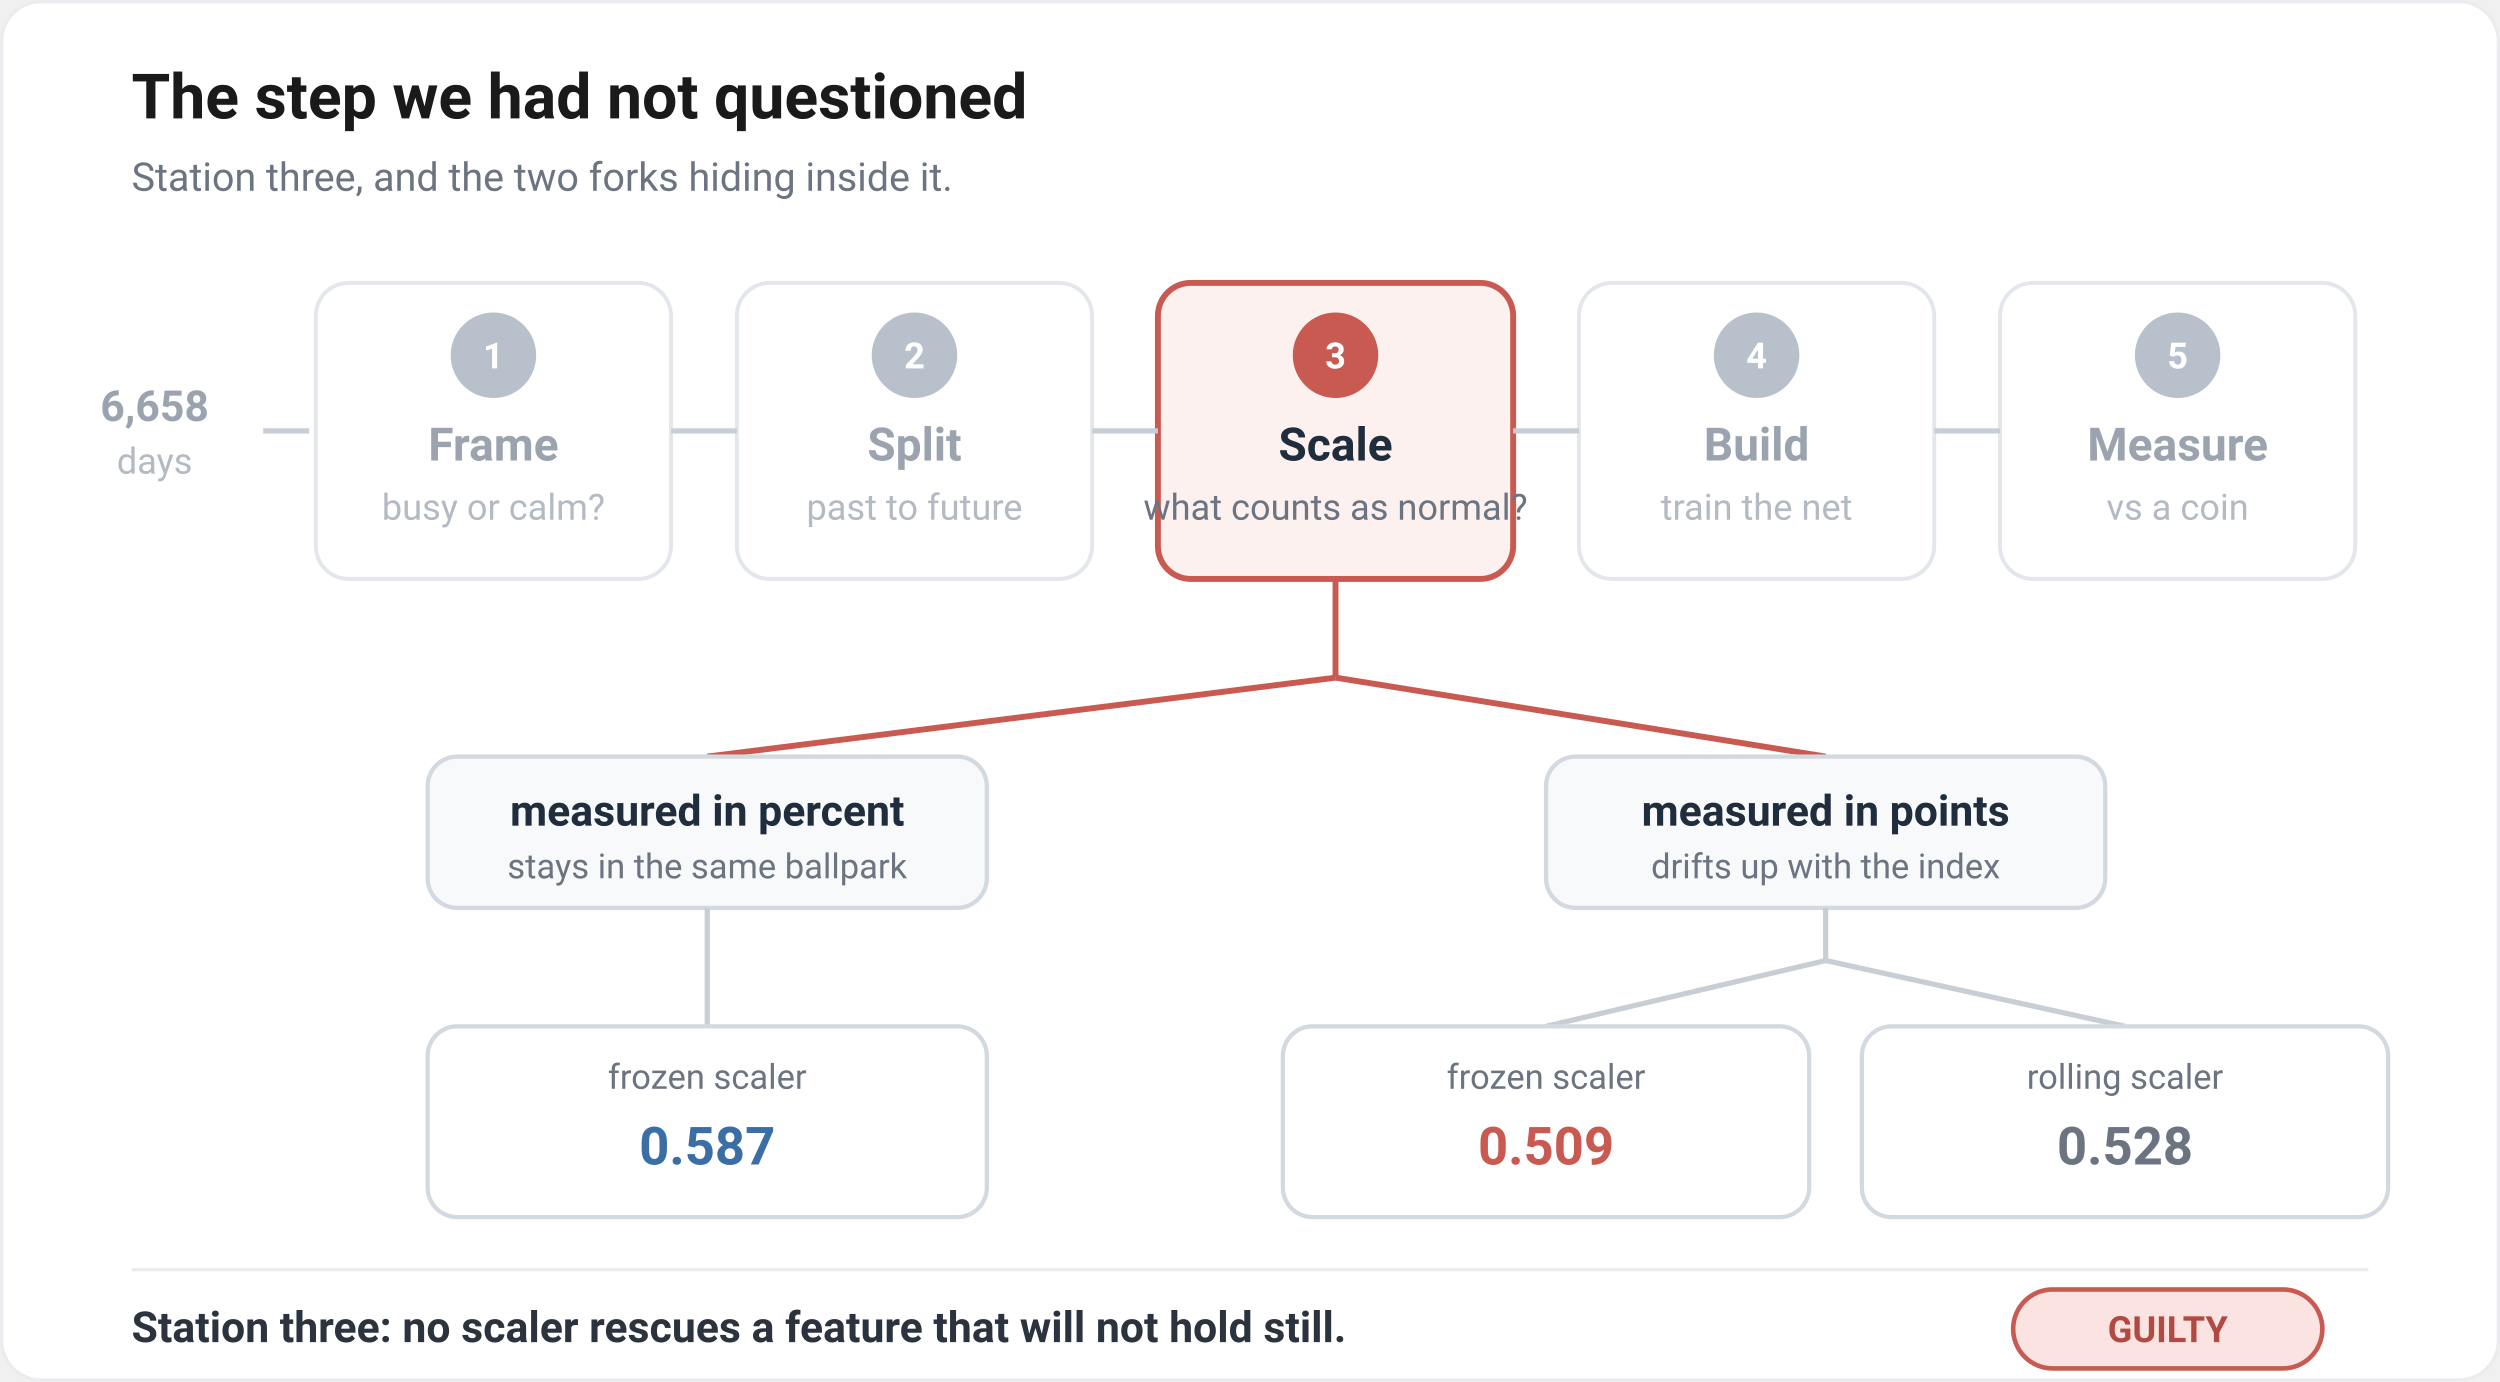
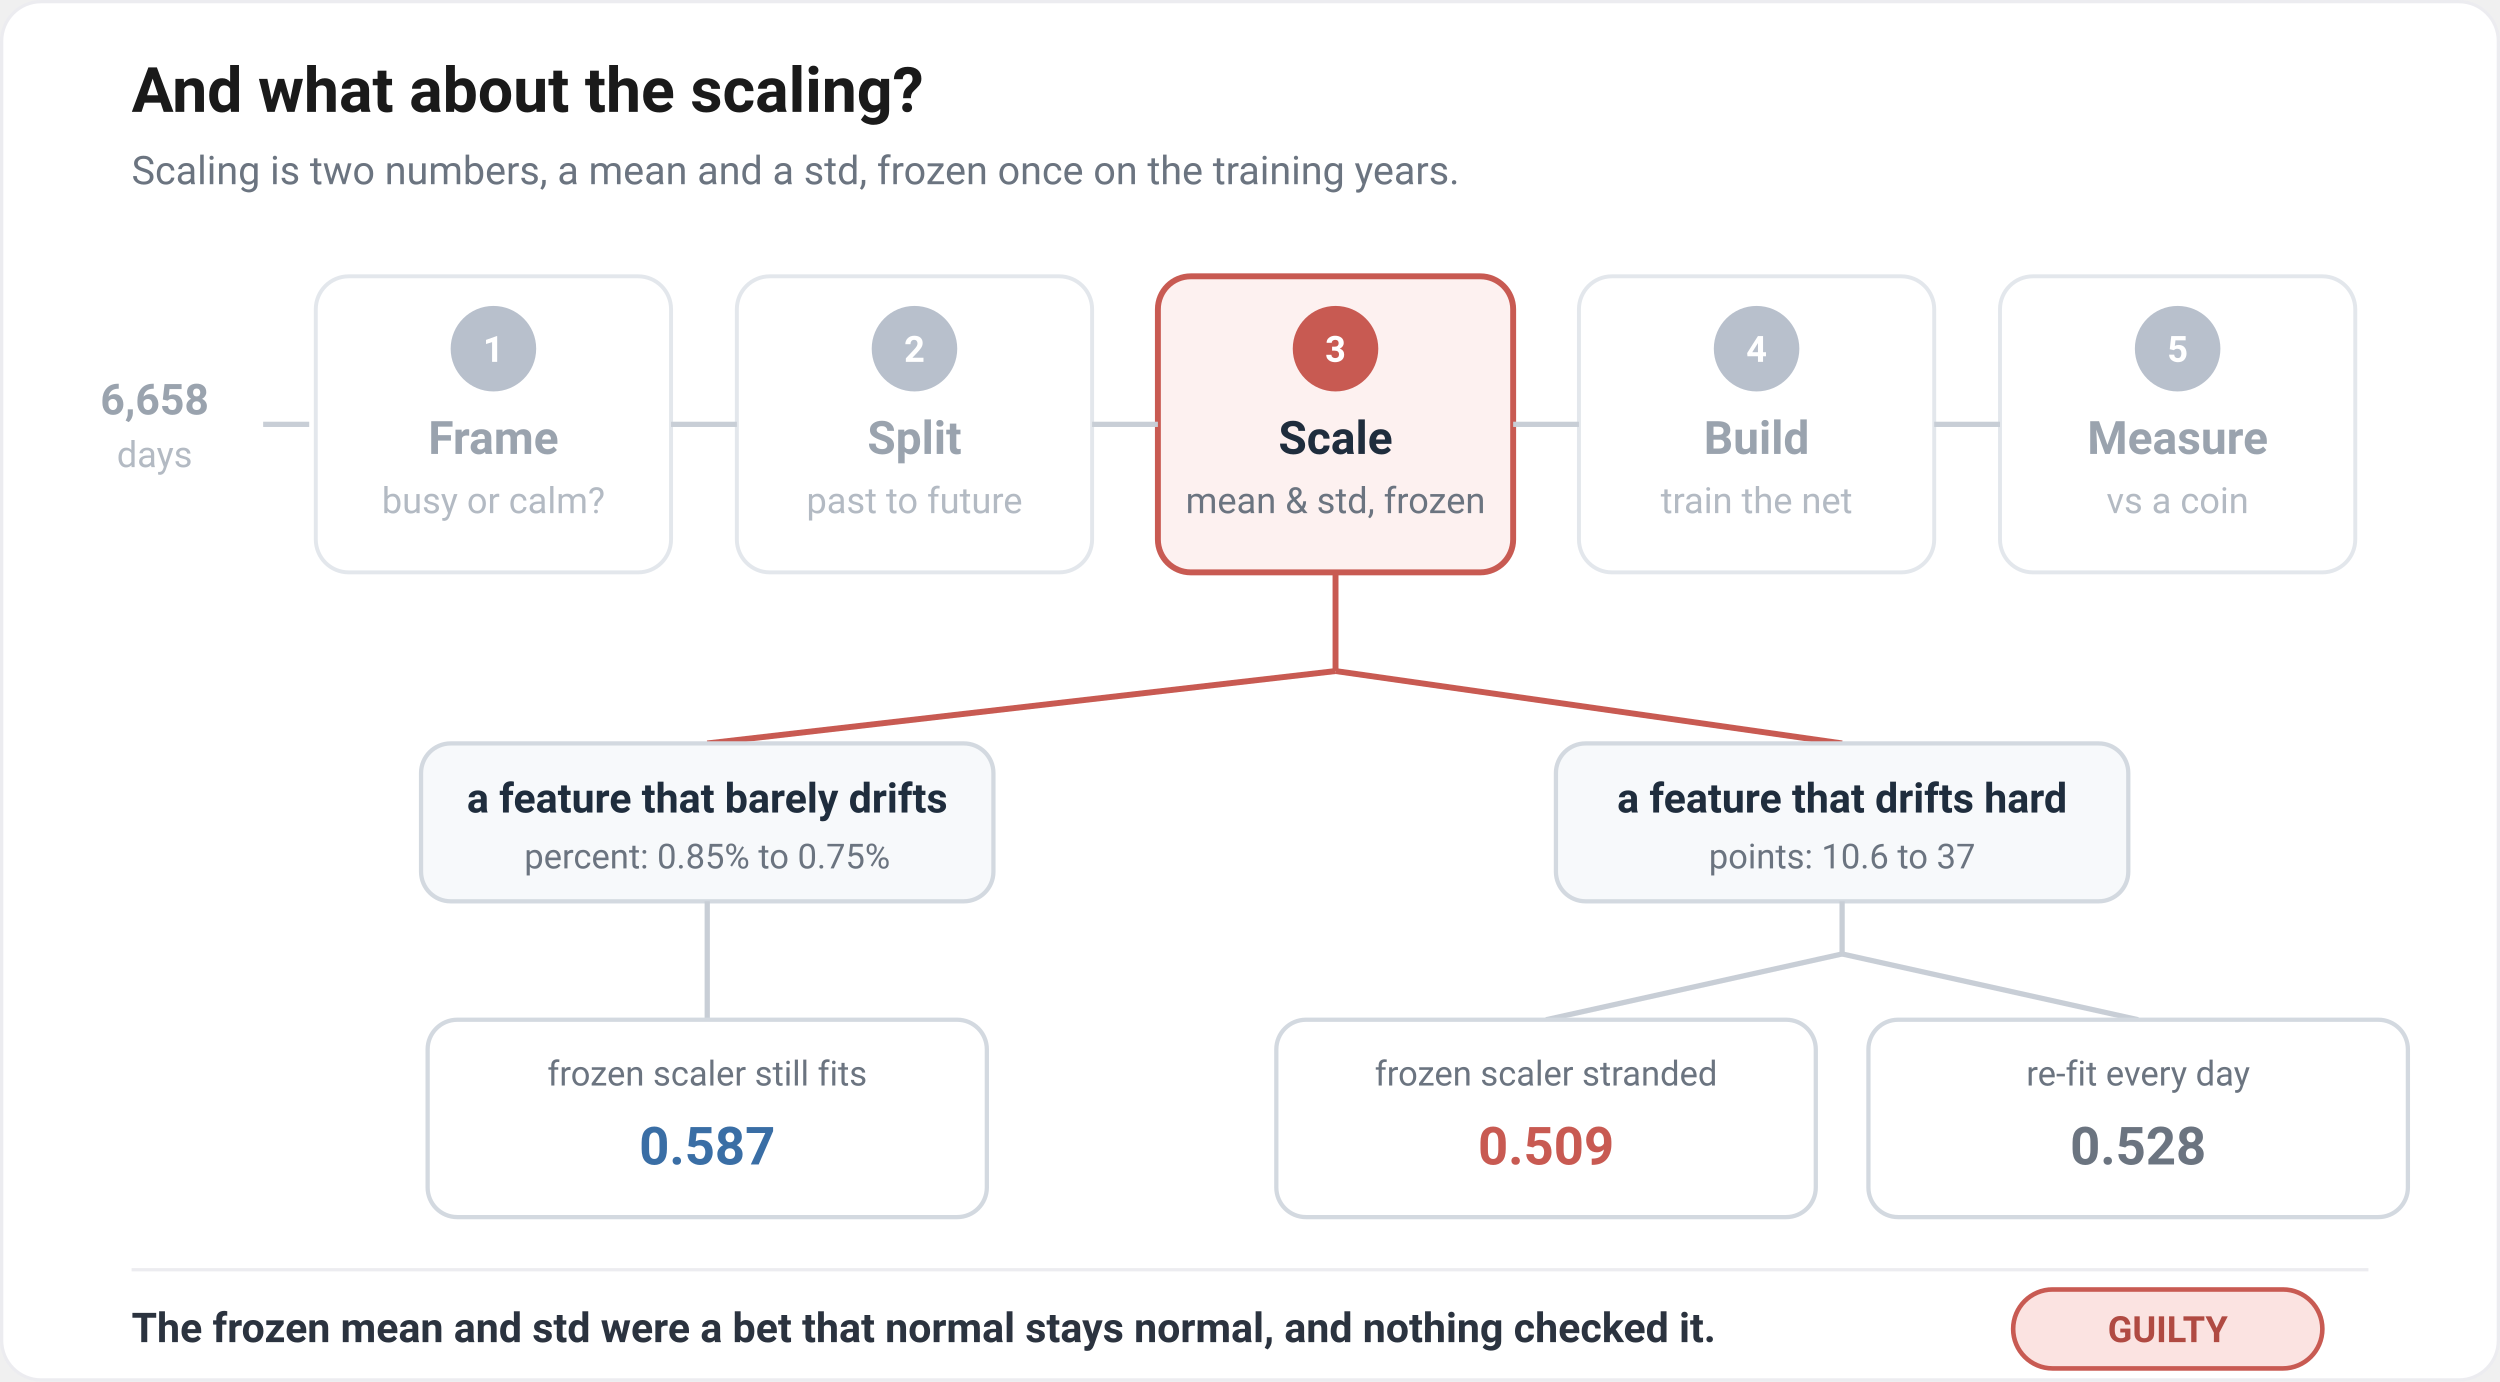
<svg xmlns="http://www.w3.org/2000/svg" width="100%" viewBox="0 0 760 420" role="img">
  <style>
.card{fill:#ffffff;stroke:#ececf0;stroke-width:1}
.ti{font-family:-apple-system,Segoe UI,Roboto,Helvetica,Arial,sans-serif;fill:#1a1a1a;font-size:19px;font-weight:700}
.st{font-family:-apple-system,Segoe UI,Roboto,Helvetica,Arial,sans-serif;fill:#6b7480;font-size:12px}
.nm{font-family:-apple-system,Segoe UI,Roboto,Helvetica,Arial,sans-serif;fill:#1f2d3d;font-size:14px;font-weight:600}
.dim{font-family:-apple-system,Segoe UI,Roboto,Helvetica,Arial,sans-serif;fill:#9aa3ae;font-size:14px;font-weight:600}
.sub{font-family:-apple-system,Segoe UI,Roboto,Helvetica,Arial,sans-serif;fill:#6b7480;font-size:11px}
.dsub{font-family:-apple-system,Segoe UI,Roboto,Helvetica,Arial,sans-serif;fill:#b3bac3;font-size:11px}
.inb{font-family:-apple-system,Segoe UI,Roboto,Helvetica,Arial,sans-serif;fill:#9aa3ae;font-size:13px;font-weight:600}
.bn{font-family:-apple-system,Segoe UI,Roboto,Helvetica,Arial,sans-serif;fill:#ffffff;font-size:11px;font-weight:700}
- .cn{font-family:-apple-system,Segoe UI,Roboto,Helvetica,Arial,sans-serif;fill:#1f2d3d;font-size:13px;font-weight:700}
+ .cn{font-family:-apple-system,Segoe UI,Roboto,Helvetica,Arial,sans-serif;fill:#1f2d3d;font-size:12.5px;font-weight:700}
.cs{font-family:-apple-system,Segoe UI,Roboto,Helvetica,Arial,sans-serif;fill:#6b7480;font-size:10.5px}
- .ft{font-family:-apple-system,Segoe UI,Roboto,Helvetica,Arial,sans-serif;fill:#2b333f;font-size:13px;font-weight:600}
+ .ft{font-family:-apple-system,Segoe UI,Roboto,Helvetica,Arial,sans-serif;fill:#2b333f;font-size:12.5px;font-weight:600}
.box{fill:#ffffff;stroke:#e3e7ec;stroke-width:1.2}
.hot{fill:#fdf1f0;stroke:#c85a52;stroke-width:1.8}
.node{fill:#f7f9fb;stroke:#d3d9e0;stroke-width:1.3}
.leaf{fill:#ffffff;stroke:#d3d9e0;stroke-width:1.3}
</style>
  <rect class="card" x="0.5" y="0.5" width="759" height="419" rx="12" />
-   <text class="ti" x="40" y="36">The step we had not questioned</text>
-   <text class="st" x="40" y="58">Station three, and the two forks hiding inside it.</text>
-   <text class="inb" x="47" y="128" text-anchor="middle">6,658</text>
-   <text class="dsub" x="47" y="144" text-anchor="middle">days</text>
-   <line x1="80" y1="131" x2="94" y2="131" stroke="#c8ced6" stroke-width="1.6" />
-   <rect class="box" x="96" y="86" width="108" height="90" rx="10" />
-   <rect class="box" x="224" y="86" width="108" height="90" rx="10" />
-   <rect class="hot" x="352" y="86" width="108" height="90" rx="10" />
-   <rect class="box" x="480" y="86" width="108" height="90" rx="10" />
-   <rect class="box" x="608" y="86" width="108" height="90" rx="10" />
-   <line x1="204" y1="131" x2="224" y2="131" stroke="#c8ced6" stroke-width="1.6" />
-   <line x1="332" y1="131" x2="352" y2="131" stroke="#c8ced6" stroke-width="1.6" />
-   <line x1="460" y1="131" x2="480" y2="131" stroke="#c8ced6" stroke-width="1.6" />
-   <line x1="588" y1="131" x2="608" y2="131" stroke="#c8ced6" stroke-width="1.6" />
-   <circle cx="150" cy="108" r="13" fill="#b8c0cc" />
-   <text class="bn" x="150" y="112" text-anchor="middle">1</text>
-   <circle cx="278" cy="108" r="13" fill="#b8c0cc" />
-   <text class="bn" x="278" y="112" text-anchor="middle">2</text>
-   <circle cx="406" cy="108" r="13" fill="#c85a52" />
-   <text class="bn" x="406" y="112" text-anchor="middle">3</text>
-   <circle cx="534" cy="108" r="13" fill="#b8c0cc" />
-   <text class="bn" x="534" y="112" text-anchor="middle">4</text>
-   <circle cx="662" cy="108" r="13" fill="#b8c0cc" />
-   <text class="bn" x="662" y="112" text-anchor="middle">5</text>
-   <text class="dim" x="150" y="140" text-anchor="middle">Frame</text>
-   <text class="dim" x="278" y="140" text-anchor="middle">Split</text>
-   <text class="nm" x="406" y="140" text-anchor="middle">Scale</text>
-   <text class="dim" x="534" y="140" text-anchor="middle">Build</text>
-   <text class="dim" x="662" y="140" text-anchor="middle">Measure</text>
-   <text class="dsub" x="150" y="158" text-anchor="middle">busy or calm?</text>
-   <text class="dsub" x="278" y="158" text-anchor="middle">past to future</text>
-   <text class="sub" x="406" y="158" text-anchor="middle">what counts as normal?</text>
-   <text class="dsub" x="534" y="158" text-anchor="middle">train the net</text>
-   <text class="dsub" x="662" y="158" text-anchor="middle">vs a coin</text>
-   <path d="M406 176 L406 206" stroke="#c85a52" stroke-width="1.8" fill="none" />
-   <path d="M406 206 L215 230" stroke="#c85a52" stroke-width="1.8" fill="none" />
-   <path d="M406 206 L555 230" stroke="#c85a52" stroke-width="1.8" fill="none" />
-   <rect class="node" x="130" y="230" width="170" height="46" rx="9" />
-   <text class="cn" x="215" y="251" text-anchor="middle">measured in percent</text>
-   <text class="cs" x="215" y="267" text-anchor="middle">stays in the same ballpark</text>
-   <rect class="node" x="470" y="230" width="170" height="46" rx="9" />
-   <text class="cn" x="555" y="251" text-anchor="middle">measured in points</text>
-   <text class="cs" x="555" y="267" text-anchor="middle">drifts up with the index</text>
-   <path d="M215 276 L215 312" stroke="#c8ced6" stroke-width="1.6" fill="none" />
-   <path d="M555 276 L555 292" stroke="#c8ced6" stroke-width="1.6" fill="none" />
-   <path d="M555 292 L470 312" stroke="#c8ced6" stroke-width="1.6" fill="none" />
-   <path d="M555 292 L646 312" stroke="#c8ced6" stroke-width="1.6" fill="none" />
-   <rect class="leaf" x="130" y="312" width="170" height="58" rx="9" />
-   <text class="cs" x="215" y="331" text-anchor="middle">frozen scaler</text>
+   <text class="ti" x="40" y="34">And what about the scaling?</text>
+   <text class="st" x="40" y="56">Scaling is two numbers, a mean and a std, frozen once on the training years.</text>
+   <text class="inb" x="47" y="126" text-anchor="middle">6,658</text>
+   <text class="dsub" x="47" y="142" text-anchor="middle">days</text>
+   <line x1="80" y1="129" x2="94" y2="129" stroke="#c8ced6" stroke-width="1.6" />
+   <rect class="box" x="96" y="84" width="108" height="90" rx="10" />
+   <rect class="box" x="224" y="84" width="108" height="90" rx="10" />
+   <rect class="hot" x="352" y="84" width="108" height="90" rx="10" />
+   <rect class="box" x="480" y="84" width="108" height="90" rx="10" />
+   <rect class="box" x="608" y="84" width="108" height="90" rx="10" />
+   <line x1="204" y1="129" x2="224" y2="129" stroke="#c8ced6" stroke-width="1.6" />
+   <line x1="332" y1="129" x2="352" y2="129" stroke="#c8ced6" stroke-width="1.6" />
+   <line x1="460" y1="129" x2="480" y2="129" stroke="#c8ced6" stroke-width="1.6" />
+   <line x1="588" y1="129" x2="608" y2="129" stroke="#c8ced6" stroke-width="1.6" />
+   <circle cx="150" cy="106" r="13" fill="#b8c0cc" />
+   <text class="bn" x="150" y="110" text-anchor="middle">1</text>
+   <circle cx="278" cy="106" r="13" fill="#b8c0cc" />
+   <text class="bn" x="278" y="110" text-anchor="middle">2</text>
+   <circle cx="406" cy="106" r="13" fill="#c85a52" />
+   <text class="bn" x="406" y="110" text-anchor="middle">3</text>
+   <circle cx="534" cy="106" r="13" fill="#b8c0cc" />
+   <text class="bn" x="534" y="110" text-anchor="middle">4</text>
+   <circle cx="662" cy="106" r="13" fill="#b8c0cc" />
+   <text class="bn" x="662" y="110" text-anchor="middle">5</text>
+   <text class="dim" x="150" y="138" text-anchor="middle">Frame</text>
+   <text class="dim" x="278" y="138" text-anchor="middle">Split</text>
+   <text class="nm" x="406" y="138" text-anchor="middle">Scale</text>
+   <text class="dim" x="534" y="138" text-anchor="middle">Build</text>
+   <text class="dim" x="662" y="138" text-anchor="middle">Measure</text>
+   <text class="dsub" x="150" y="156" text-anchor="middle">busy or calm?</text>
+   <text class="dsub" x="278" y="156" text-anchor="middle">past to future</text>
+   <text class="sub" x="406" y="156" text-anchor="middle">mean &amp; std, frozen</text>
+   <text class="dsub" x="534" y="156" text-anchor="middle">train the net</text>
+   <text class="dsub" x="662" y="156" text-anchor="middle">vs a coin</text>
+   <path d="M406 174 L406 204" stroke="#c85a52" stroke-width="1.8" fill="none" />
+   <path d="M406 204 L215 226" stroke="#c85a52" stroke-width="1.8" fill="none" />
+   <path d="M406 204 L560 226" stroke="#c85a52" stroke-width="1.8" fill="none" />
+   <rect class="node" x="128" y="226" width="174" height="48" rx="9" />
+   <text class="cn" x="215" y="247" text-anchor="middle">a feature that barely drifts</text>
+   <text class="cs" x="215" y="264" text-anchor="middle">percent: 0.85% to 0.75%</text>
+   <rect class="node" x="473" y="226" width="174" height="48" rx="9" />
+   <text class="cn" x="560" y="247" text-anchor="middle">a feature that drifts hard</text>
+   <text class="cs" x="560" y="264" text-anchor="middle">points: 10.6 to 37</text>
+   <path d="M215 274 L215 310" stroke="#c8ced6" stroke-width="1.6" fill="none" />
+   <path d="M560 274 L560 290" stroke="#c8ced6" stroke-width="1.6" fill="none" />
+   <path d="M560 290 L470 310" stroke="#c8ced6" stroke-width="1.6" fill="none" />
+   <path d="M560 290 L650 310" stroke="#c8ced6" stroke-width="1.6" fill="none" />
+   <rect class="leaf" x="130" y="310" width="170" height="60" rx="9" />
+   <text class="cs" x="215" y="330" text-anchor="middle">frozen scaler still fits</text>
  <text x="215" y="354" text-anchor="middle" font-family="-apple-system,Segoe UI,Roboto,Helvetica,Arial,sans-serif" font-size="16" font-weight="700" fill="#3a6ea5">0.587</text>
-   <rect class="leaf" x="390" y="312" width="160" height="58" rx="9" />
-   <text class="cs" x="470" y="331" text-anchor="middle">frozen scaler</text>
+   <rect class="leaf" x="388" y="310" width="164" height="60" rx="9" />
+   <text class="cs" x="470" y="330" text-anchor="middle">frozen scaler stranded</text>
  <text x="470" y="354" text-anchor="middle" font-family="-apple-system,Segoe UI,Roboto,Helvetica,Arial,sans-serif" font-size="16" font-weight="700" fill="#c85a52">0.509</text>
-   <rect class="leaf" x="566" y="312" width="160" height="58" rx="9" />
-   <text class="cs" x="646" y="331" text-anchor="middle">rolling scaler</text>
-   <text x="646" y="354" text-anchor="middle" font-family="-apple-system,Segoe UI,Roboto,Helvetica,Arial,sans-serif" font-size="16" font-weight="700" fill="#6b7480">0.528</text>
+   <rect class="leaf" x="568" y="310" width="164" height="60" rx="9" />
+   <text class="cs" x="650" y="330" text-anchor="middle">re-fit every day</text>
+   <text x="650" y="354" text-anchor="middle" font-family="-apple-system,Segoe UI,Roboto,Helvetica,Arial,sans-serif" font-size="16" font-weight="700" fill="#6b7480">0.528</text>
  <line x1="40" y1="386" x2="720" y2="386" stroke="#ececf0" stroke-width="1" />
-   <text class="ft" x="40" y="408">Station three: no scaler rescues a feature that will not hold still.</text>
+   <text class="ft" x="40" y="408">The frozen mean and std were a bet that normal stays normal, and nothing checked it.</text>
  <rect x="612" y="392" width="94" height="24" rx="12" fill="#fbe3e1" stroke="#c85a52" stroke-width="1.4" />
  <text x="659" y="408" text-anchor="middle" font-family="-apple-system,Segoe UI,Roboto,Helvetica,Arial,sans-serif" font-size="11" font-weight="700" fill="#b04a42">GUILTY</text>
</svg>
